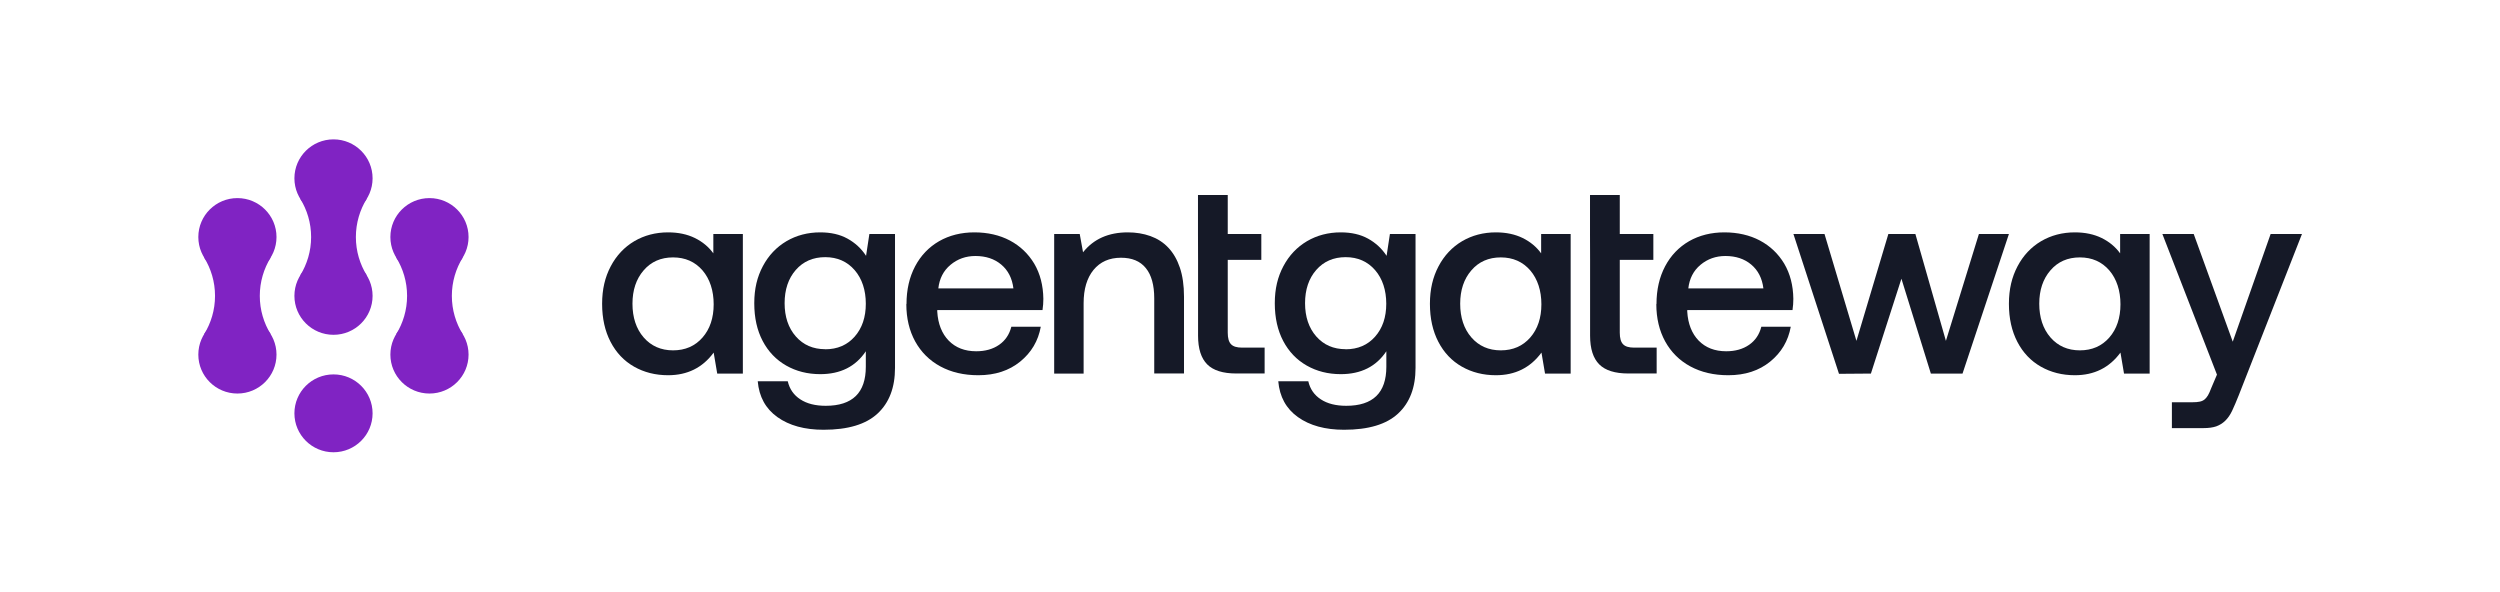
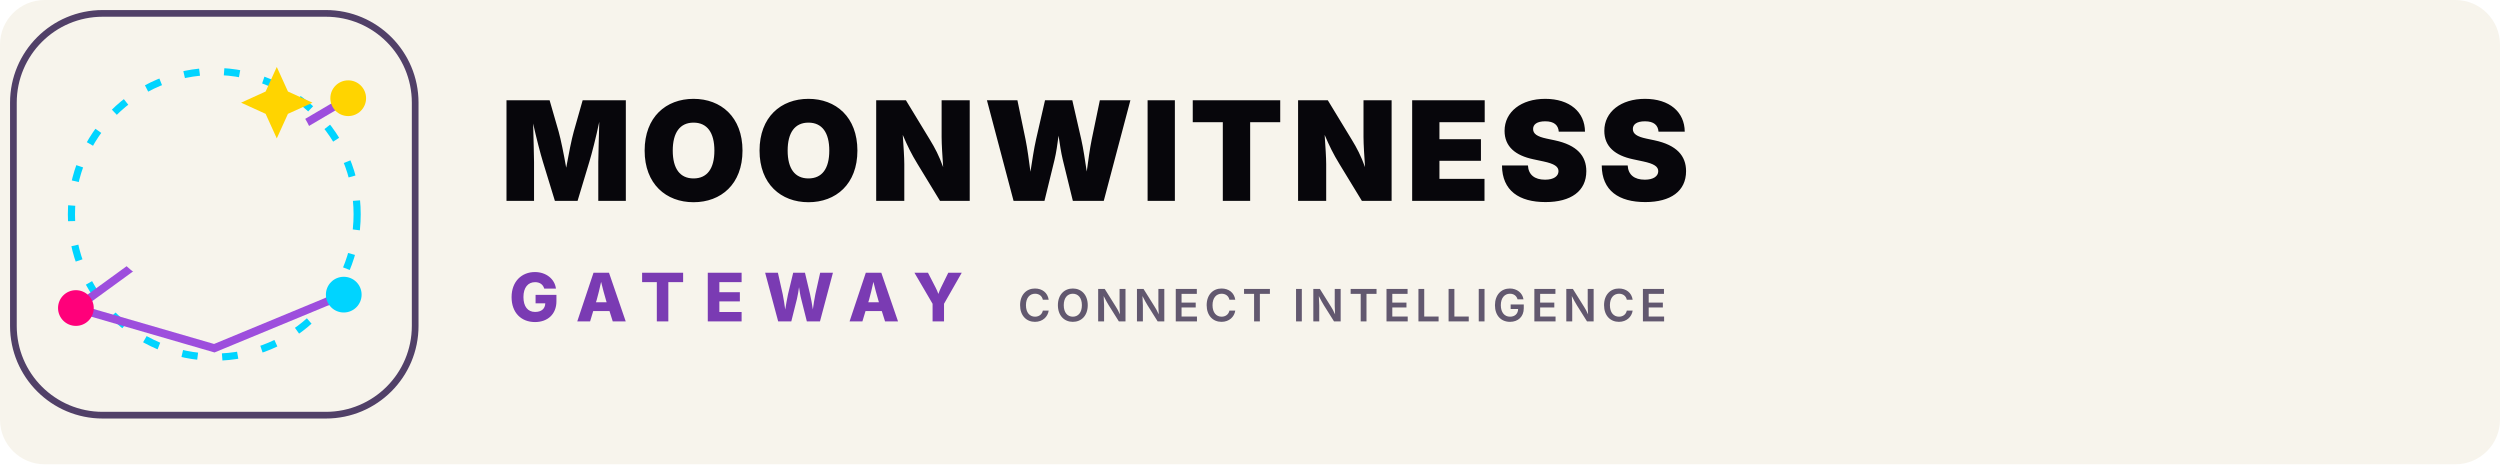
- <svg xmlns="http://www.w3.org/2000/svg" width="4496" height="1064" viewBox="0 0 4496 1064" fill="none">
-   <path d="M599.762 390.683C638.586 390.683 670.059 359.333 670.059 320.66C670.059 281.988 638.586 250.638 599.762 250.638C560.938 250.638 529.465 281.988 529.465 320.66C529.465 359.333 560.938 390.683 599.762 390.683Z" fill="#8023C3" />
-   <path d="M599.762 602.121C638.586 602.121 670.059 570.77 670.059 532.098C670.059 493.425 638.586 462.075 599.762 462.075C560.938 462.075 529.465 493.425 529.465 532.098C529.465 570.77 560.938 602.121 599.762 602.121Z" fill="#8023C3" />
-   <path d="M640.011 426.282C640.011 401.051 647.276 377.384 659.647 357.238L599.757 320.466L539.867 357.238C552.238 377.384 559.503 400.855 559.503 426.282C559.503 451.709 552.238 475.181 539.867 495.327L599.757 532.099L659.647 495.327C647.276 475.181 640.011 451.709 640.011 426.282Z" fill="#8023C3" />
-   <path d="M772.356 496.303C811.18 496.303 842.653 464.953 842.653 426.28C842.653 387.608 811.18 356.258 772.356 356.258C733.532 356.258 702.059 387.608 702.059 426.28C702.059 464.953 733.532 496.303 772.356 496.303Z" fill="#8023C3" />
-   <path d="M772.356 707.741C811.18 707.741 842.653 676.391 842.653 637.718C842.653 599.046 811.18 567.695 772.356 567.695C733.532 567.695 702.059 599.046 702.059 637.718C702.059 676.391 733.532 707.741 772.356 707.741Z" fill="#8023C3" />
-   <path d="M812.605 532.098C812.605 506.866 819.87 483.199 832.241 463.053L772.351 426.281L712.461 463.053C724.832 483.199 732.097 506.67 732.097 532.098C732.097 557.525 724.832 580.996 712.461 601.142L772.351 637.914L832.241 601.142C819.87 580.996 812.605 557.525 812.605 532.098Z" fill="#8023C3" />
-   <path d="M426.961 496.303C465.785 496.303 497.258 464.953 497.258 426.28C497.258 387.608 465.785 356.258 426.961 356.258C388.137 356.258 356.664 387.608 356.664 426.28C356.664 464.953 388.137 496.303 426.961 496.303Z" fill="#8023C3" />
-   <path d="M426.961 707.739C465.785 707.739 497.258 676.389 497.258 637.716C497.258 599.044 465.785 567.693 426.961 567.693C388.137 567.693 356.664 599.044 356.664 637.716C356.664 676.389 388.137 707.739 426.961 707.739Z" fill="#8023C3" />
-   <path d="M467.21 532.096C467.21 506.864 474.476 483.197 486.846 463.051L426.956 426.279L367.066 463.051C379.437 483.197 386.702 506.668 386.702 532.096C386.702 557.523 379.437 580.994 367.066 601.14L426.956 637.912L486.846 601.14C474.476 580.994 467.21 557.523 467.21 532.096Z" fill="#8023C3" />
-   <path d="M599.762 813.362C638.586 813.362 670.059 782.012 670.059 743.339C670.059 704.667 638.586 673.316 599.762 673.316C560.938 673.316 529.465 704.667 529.465 743.339C529.465 782.012 560.938 813.362 599.762 813.362Z" fill="#8023C3" />
-   <path d="M1335.95 420.861V671.833H1289.85L1283.46 634.09C1263.53 661.283 1236.17 674.804 1201.52 674.804C1178.62 674.804 1158.25 669.604 1140.25 659.351C1122.26 649.098 1108.13 634.239 1098.02 614.773C1087.91 595.308 1082.85 572.573 1082.85 546.421C1082.85 520.269 1088.06 498.426 1098.32 478.961C1108.58 459.495 1122.71 444.488 1140.7 433.789C1158.69 423.239 1178.92 417.89 1201.52 417.89C1219.81 417.89 1235.87 421.307 1249.55 427.994C1263.23 434.68 1274.39 443.893 1282.86 455.632V420.861H1335.8H1335.95ZM1210.44 630.078C1232.3 630.078 1250 622.352 1263.38 607.047C1276.77 591.742 1283.46 571.682 1283.46 547.313C1283.46 522.944 1276.77 501.844 1263.38 486.242C1250 470.788 1232.3 462.913 1210.44 462.913C1188.58 462.913 1170.89 470.64 1157.5 486.242C1144.12 501.695 1137.43 521.755 1137.43 546.273C1137.43 570.79 1144.12 591.296 1157.5 606.749C1170.89 622.203 1188.58 630.078 1210.44 630.078Z" fill="#151927" />
-   <path d="M2824.68 420.861V671.833H2778.58L2772.18 634.09C2752.25 661.283 2724.89 674.804 2690.24 674.804C2667.34 674.804 2646.97 669.604 2628.98 659.351C2610.98 649.098 2596.85 634.239 2586.74 614.773C2576.63 595.308 2571.57 572.573 2571.57 546.421C2571.57 520.269 2576.78 498.426 2587.04 478.961C2597.3 459.495 2611.43 444.488 2629.42 433.789C2647.42 423.239 2667.64 417.89 2690.24 417.89C2708.53 417.89 2724.6 421.307 2738.28 427.994C2751.96 434.68 2763.11 443.893 2771.59 455.632V420.861H2824.53H2824.68ZM2699.02 630.078C2720.88 630.078 2738.57 622.352 2751.96 607.047C2765.34 591.742 2772.03 571.682 2772.03 547.313C2772.03 522.944 2765.34 501.844 2751.96 486.242C2738.57 470.788 2720.88 462.913 2699.02 462.913C2677.16 462.913 2659.46 470.64 2646.08 486.242C2632.69 501.695 2626 521.755 2626 546.273C2626 570.79 2632.69 591.296 2646.08 606.749C2659.46 622.203 2677.16 630.078 2699.02 630.078Z" fill="#151927" />
-   <path d="M3865.93 420.861V671.833H3819.83L3813.44 634.09C3793.51 661.283 3766.15 674.804 3731.5 674.804C3708.6 674.804 3688.22 669.604 3670.23 659.351C3652.24 649.098 3638.11 634.239 3628 614.773C3617.88 595.308 3612.83 572.573 3612.83 546.421C3612.83 520.269 3618.03 498.426 3628.29 478.961C3638.55 459.495 3652.68 444.488 3670.68 433.789C3688.67 423.239 3708.89 417.89 3731.5 417.89C3749.79 417.89 3765.85 421.307 3779.53 427.994C3793.21 434.68 3804.36 443.893 3812.84 455.632V420.861H3865.78H3865.93ZM3740.42 630.078C3762.28 630.078 3779.98 622.352 3793.36 607.047C3806.74 591.742 3813.44 571.682 3813.44 547.313C3813.44 522.944 3806.74 501.844 3793.36 486.242C3779.98 470.788 3762.28 462.913 3740.42 462.913C3718.56 462.913 3700.86 470.64 3687.48 486.242C3674.1 501.695 3667.4 521.755 3667.4 546.273C3667.4 570.79 3674.1 591.296 3687.48 606.749C3700.86 622.203 3718.56 630.078 3740.42 630.078Z" fill="#151927" />
-   <path d="M1609.58 420.861V661.58C1609.58 696.945 1599.17 724.285 1578.2 743.751C1557.23 763.216 1524.96 772.875 1481.09 772.875C1447.04 772.875 1419.38 765.297 1398.11 750.14C1376.85 734.984 1365.1 713.438 1362.72 685.652H1416.7C1419.98 699.768 1427.56 710.615 1439.31 718.193C1451.06 725.92 1466.22 729.783 1484.96 729.783C1532.99 729.783 1557.08 706.454 1557.08 659.648V631.713C1538.79 659.202 1511.43 672.873 1475.15 672.873C1452.24 672.873 1431.87 667.672 1413.88 657.419C1395.88 647.166 1381.76 632.456 1371.64 613.288C1361.53 594.119 1356.48 571.533 1356.48 545.381C1356.48 519.229 1361.68 497.98 1371.94 478.664C1382.2 459.347 1396.33 444.488 1414.32 433.789C1432.32 423.239 1452.54 417.89 1475.15 417.89C1494.18 417.89 1510.54 421.604 1524.22 429.183C1537.9 436.761 1549.05 447.014 1557.53 460.09L1563.48 420.861H1609.58ZM1484.07 628.147C1505.93 628.147 1523.62 620.568 1537.01 605.412C1550.39 590.256 1557.08 570.493 1557.08 546.273C1557.08 522.052 1550.39 501.25 1537.01 485.796C1523.62 470.342 1505.93 462.467 1484.07 462.467C1462.21 462.467 1444.51 470.194 1431.13 485.499C1417.74 500.804 1411.05 520.864 1411.05 545.233C1411.05 569.602 1417.74 589.661 1431.13 604.966C1444.51 620.271 1462.21 627.998 1484.07 627.998V628.147Z" fill="#151927" />
-   <path d="M1630.25 546.867C1630.25 521.012 1635.45 498.426 1645.71 478.961C1655.97 459.495 1670.4 444.488 1688.84 433.789C1707.28 423.239 1728.54 417.89 1752.34 417.89C1776.13 417.89 1797.84 422.793 1816.28 432.6C1834.72 442.407 1849.29 456.375 1860 474.206C1870.56 492.185 1876.06 513.285 1876.36 537.506C1876.36 544.044 1875.91 550.73 1874.87 557.566H1685.57V560.538C1686.9 582.38 1693.75 599.766 1706.09 612.545C1718.58 625.323 1735.09 631.713 1755.61 631.713C1771.97 631.713 1785.65 627.849 1796.8 620.123C1807.95 612.396 1815.24 601.549 1818.81 587.581H1871.75C1867.14 613.139 1854.8 633.942 1834.72 650.287C1814.65 666.632 1789.51 674.804 1759.47 674.804C1733.3 674.804 1710.55 669.455 1691.07 658.905C1671.59 648.355 1656.57 633.347 1645.86 614.03C1635.3 594.714 1629.95 572.425 1629.95 546.867H1630.25ZM1822.53 518.783C1820.3 500.507 1813.01 486.242 1800.67 475.84C1788.47 465.588 1773.01 460.387 1754.27 460.387C1736.87 460.387 1722 465.736 1709.36 476.286C1696.72 486.836 1689.43 501.101 1687.5 518.635H1822.38L1822.53 518.783Z" fill="#151927" />
-   <path d="M1895.69 420.861H1941.79L1947.74 453.7C1966.77 429.777 1993.54 417.89 2028.19 417.89C2042.91 417.89 2056.45 420.119 2068.94 424.576C2081.28 429.034 2092.14 435.869 2101.06 445.379C2110.13 454.889 2116.97 466.925 2121.88 481.338C2126.78 495.752 2129.31 513.285 2129.31 533.494V671.684H2075.78V536.466C2075.78 512.691 2070.72 494.414 2060.61 482.081C2050.5 469.6 2035.63 463.507 2016 463.507C1995.03 463.507 1978.67 470.788 1966.63 485.35C1954.73 499.912 1948.78 519.972 1948.78 545.381V671.833H1895.84V420.861H1895.69Z" fill="#151927" />
-   <path d="M2154.45 420.862V350.727H2207.98V420.862H2268.36V467.371H2207.98V598.28C2207.98 608.087 2209.91 615.071 2213.93 619.083C2217.8 623.243 2224.49 625.175 2234 625.175H2274.3V671.684H2223.3C2199.36 671.684 2181.96 666.186 2171.1 655.339C2160.1 644.343 2154.59 627.107 2154.59 603.629V467.371" fill="#151927" />
-   <path d="M2859.47 420.862V350.727H2913.01V420.862H2973.38V467.371H2913.01V598.28C2913.01 608.087 2914.94 615.071 2918.96 619.083C2922.82 623.243 2929.51 625.175 2939.03 625.175H2979.33V671.684H2928.32C2904.38 671.684 2886.98 666.186 2876.13 655.339C2865.12 644.343 2859.62 627.107 2859.62 603.629V467.371" fill="#151927" />
-   <path d="M2545.7 420.861V661.58C2545.7 696.945 2535.29 724.285 2514.32 743.751C2493.35 763.216 2461.08 772.875 2417.21 772.875C2383.16 772.875 2355.5 765.297 2334.23 750.14C2312.97 734.984 2301.22 713.438 2298.84 685.652H2352.82C2356.09 699.768 2363.68 710.615 2375.42 718.193C2387.17 725.92 2402.34 729.783 2421.08 729.783C2469.11 729.783 2493.2 706.454 2493.2 659.648V631.713C2474.91 659.202 2447.55 672.873 2411.26 672.873C2388.36 672.873 2367.99 667.672 2350 657.419C2332 647.166 2317.87 632.456 2307.76 613.288C2297.65 594.119 2292.59 571.533 2292.59 545.381C2292.59 519.229 2297.8 497.98 2308.06 478.664C2318.32 459.347 2332.45 444.488 2350.44 433.789C2368.44 423.239 2388.66 417.89 2411.26 417.89C2430.3 417.89 2446.66 421.604 2460.34 429.183C2474.02 436.761 2485.17 447.014 2493.65 460.09L2499.6 420.861H2545.7ZM2420.04 628.147C2441.9 628.147 2459.59 620.568 2472.98 605.412C2486.36 590.256 2493.05 570.493 2493.05 546.273C2493.05 522.052 2486.36 501.25 2472.98 485.796C2459.59 470.342 2441.9 462.467 2420.04 462.467C2398.18 462.467 2380.48 470.194 2367.1 485.499C2353.71 500.804 2347.02 520.864 2347.02 545.233C2347.02 569.602 2353.71 589.661 2367.1 604.966C2380.48 620.271 2398.18 627.998 2420.04 627.998V628.147Z" fill="#151927" />
-   <path d="M2979.03 546.867C2979.03 521.012 2984.24 498.426 2994.5 478.961C3004.76 459.495 3019.18 444.488 3037.62 433.789C3056.06 423.239 3077.33 417.89 3101.12 417.89C3124.91 417.89 3146.63 422.793 3165.07 432.6C3183.51 442.407 3198.08 456.375 3208.79 474.206C3219.34 492.185 3224.85 513.285 3225.14 537.506C3225.14 544.044 3224.7 550.73 3223.66 557.566H3034.35V560.538C3035.69 582.38 3042.53 599.766 3054.87 612.545C3067.36 625.323 3083.87 631.713 3104.39 631.713C3120.75 631.713 3134.43 627.849 3145.59 620.123C3156.74 612.396 3164.03 601.549 3167.59 587.581H3220.53C3215.92 613.139 3203.58 633.942 3183.51 650.287C3163.43 666.632 3138.3 674.804 3108.26 674.804C3082.09 674.804 3059.33 669.455 3039.85 658.905C3020.37 648.355 3005.35 633.347 2994.65 614.03C2984.09 594.714 2978.73 572.425 2978.73 546.867H2979.03ZM3171.31 518.783C3169.08 500.507 3161.79 486.242 3149.45 475.84C3137.26 465.588 3121.79 460.387 3103.05 460.387C3085.66 460.387 3070.78 465.736 3058.14 476.286C3045.5 486.836 3038.22 501.101 3036.28 518.635H3171.16L3171.31 518.783Z" fill="#151927" />
-   <path d="M3225.3 420.861H3281.21L3338.61 612.99L3396.01 420.861H3444.64L3499.52 612.99L3558.85 420.861H3612.83L3529.41 671.832H3472.45L3419.51 501.249L3364.64 671.832L3307.24 672.278L3225.3 420.861Z" fill="#151927" />
-   <path d="M3945.19 420.861L4015.38 614.476L4083.49 420.861H4139.85L4026.09 711.061C4021.78 721.908 4017.91 730.972 4014.34 738.55C4010.77 746.128 4006.61 752.072 4001.85 756.678C3997.09 761.285 3991.74 764.554 3985.64 766.782C3979.54 768.863 3971.96 769.903 3962.89 769.903H3905.93V723.394H3943.26C3948.17 723.394 3952.33 723.097 3955.75 722.354C3959.17 721.759 3962 720.422 3964.38 718.639C3966.61 716.856 3968.84 714.33 3970.77 711.061C3972.7 707.792 3974.64 703.334 3976.72 697.836L3986.98 673.764L3888.83 420.861H3945.19Z" fill="#151927" />
+ <svg xmlns="http://www.w3.org/2000/svg" width="560" height="104" viewBox="0 0 560 104">
+   <rect width="560" height="104" rx="10" fill="#f7f4ec" />
+   <g>
+     <rect x="3" y="3" width="90" height="90" rx="20" fill="#f7f4ec" stroke="#514068" stroke-width="1.5" />
+     <circle cx="48" cy="48" r="32" fill="none" stroke="#00D4FF" stroke-width="1.6" stroke-dasharray="3.5 5.5" />
+     <path d="M17 69L39 53L61 32L78 22M17 69L48 78L77 66" fill="none" stroke="#9D4EDD" stroke-width="1.8" />
+     <circle cx="42" cy="45" r="20" fill="#F7F4EC" />
+     <circle cx="53" cy="36" r="18" fill="#f7f4ec" />
+     <circle cx="17" cy="69" r="4" fill="#FF007A" />
+     <circle cx="78" cy="22" r="4" fill="#FFD400" />
+     <circle cx="77" cy="66" r="4" fill="#00D4FF" />
+     <path d="M62 15l2.5 5.5 5.5 2.5-5.5 2.5-2.5 5.5-2.5-5.5-5.5-2.5 5.5-2.5z" fill="#FFD400" />
+   </g>
+   <text x="112" y="45" fill="#07060B" font-family="Inter,Arial,sans-serif" font-size="31" font-weight="850" letter-spacing="1.7">MOONWITNESS</text>
+   <text x="114" y="72" fill="#7A3BB3" font-family="Inter,Arial,sans-serif" font-size="15" font-weight="800" letter-spacing="4.2">GATEWAY</text>
+   <text x="228" y="72" fill="#62586F" font-family="Inter,Arial,sans-serif" font-size="10" font-weight="600" letter-spacing="1.1">CONNECT INTELLIGENCE</text>
</svg>
